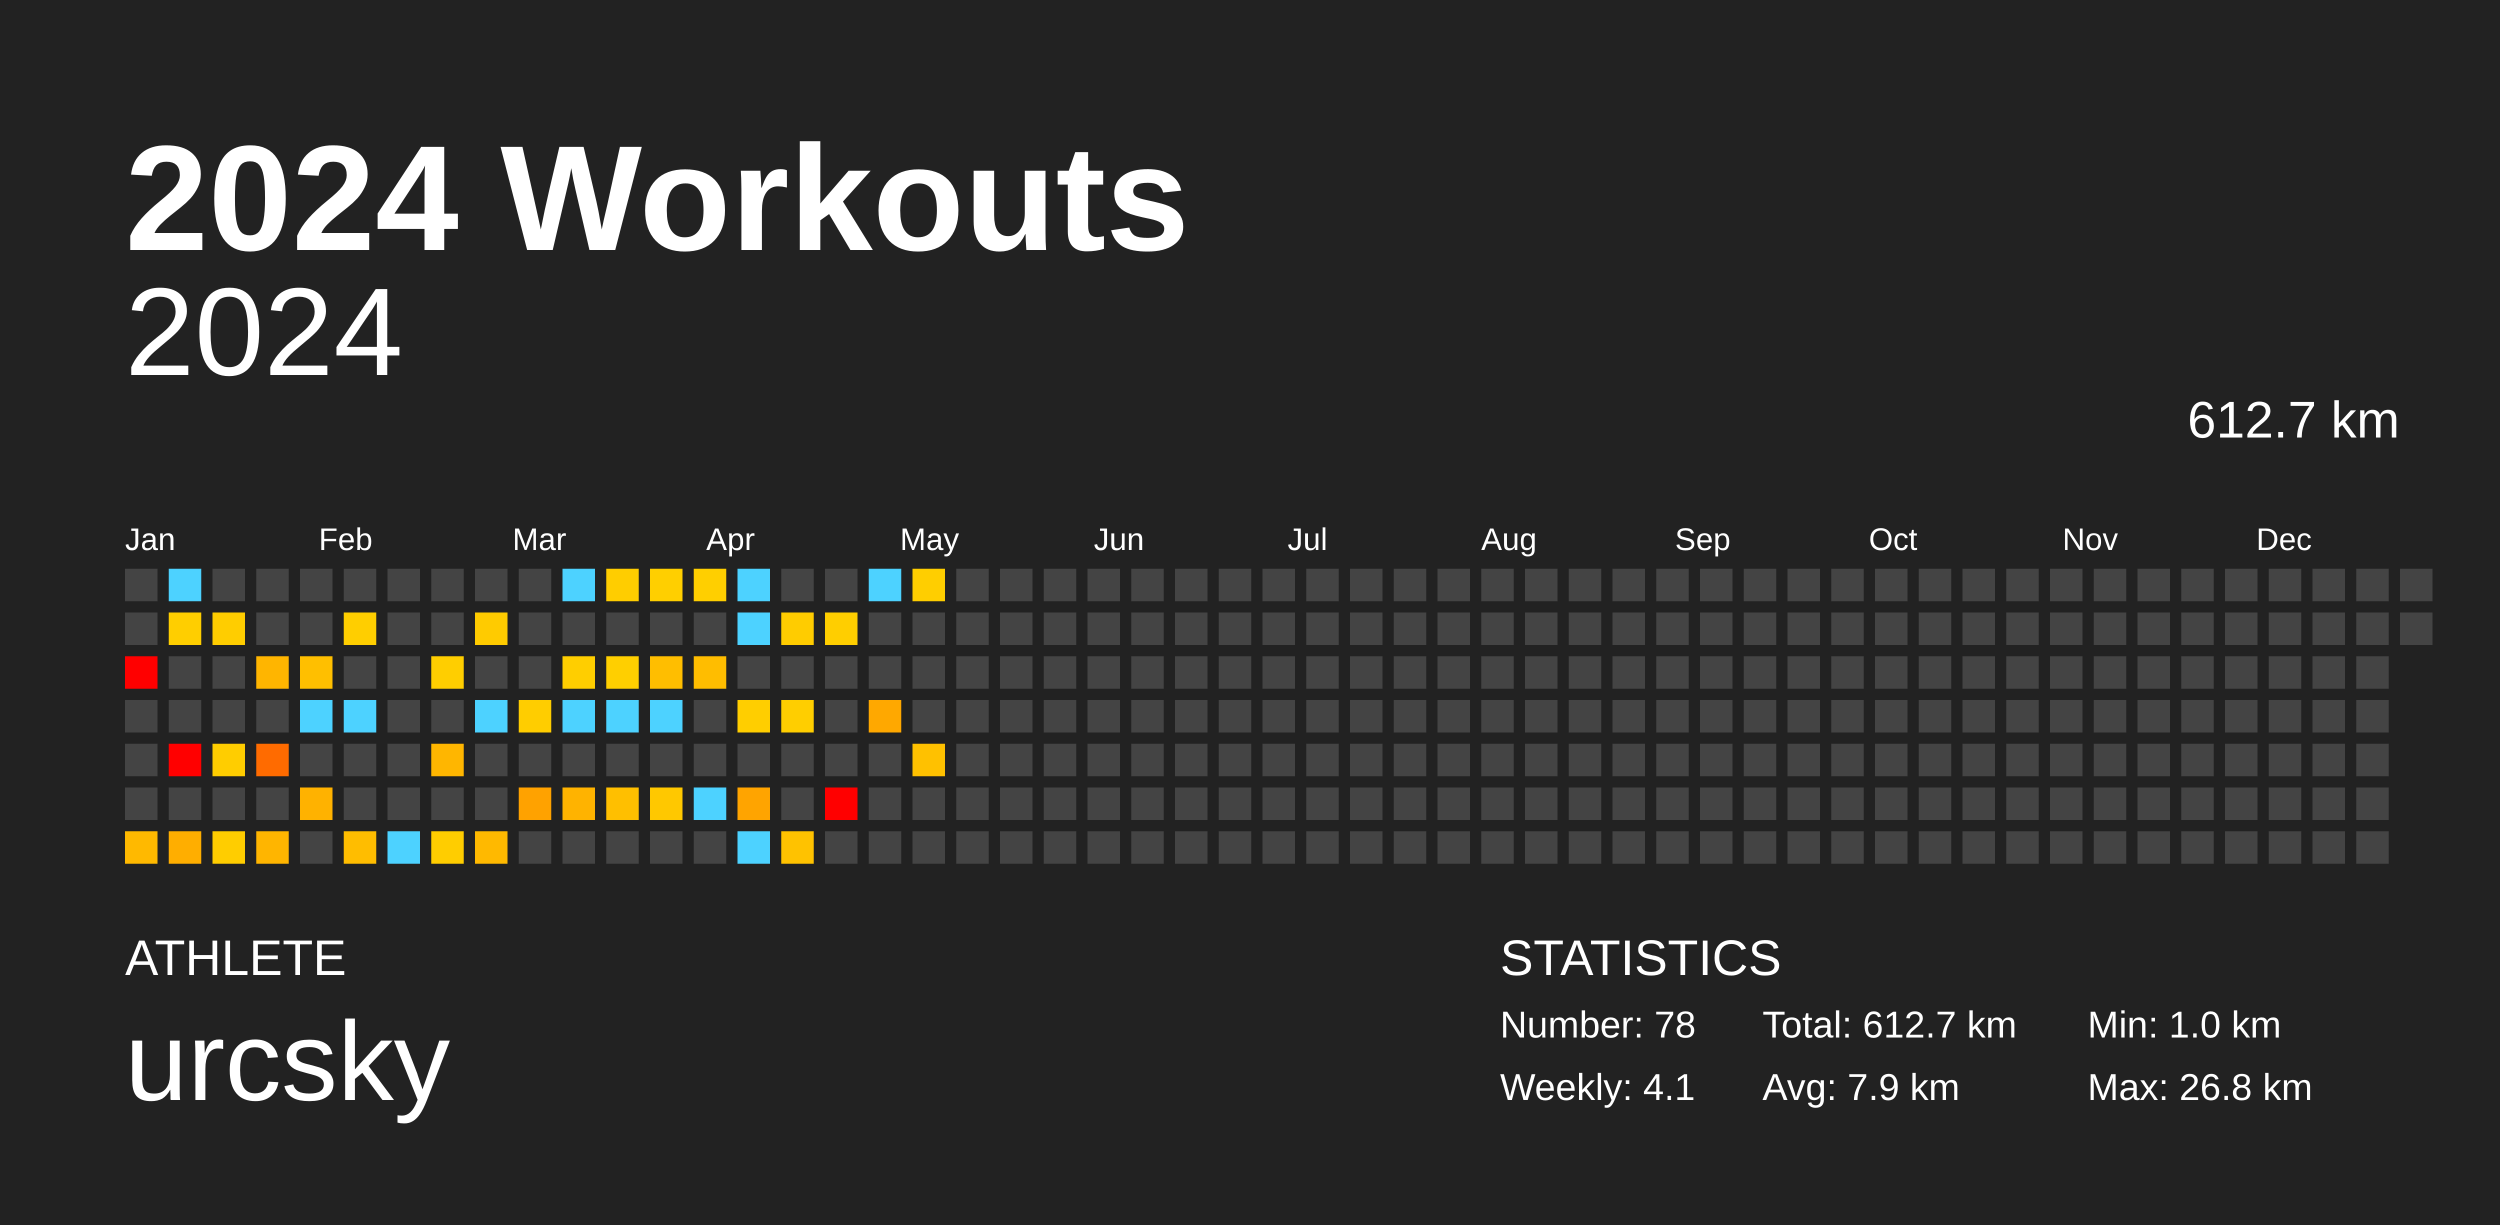
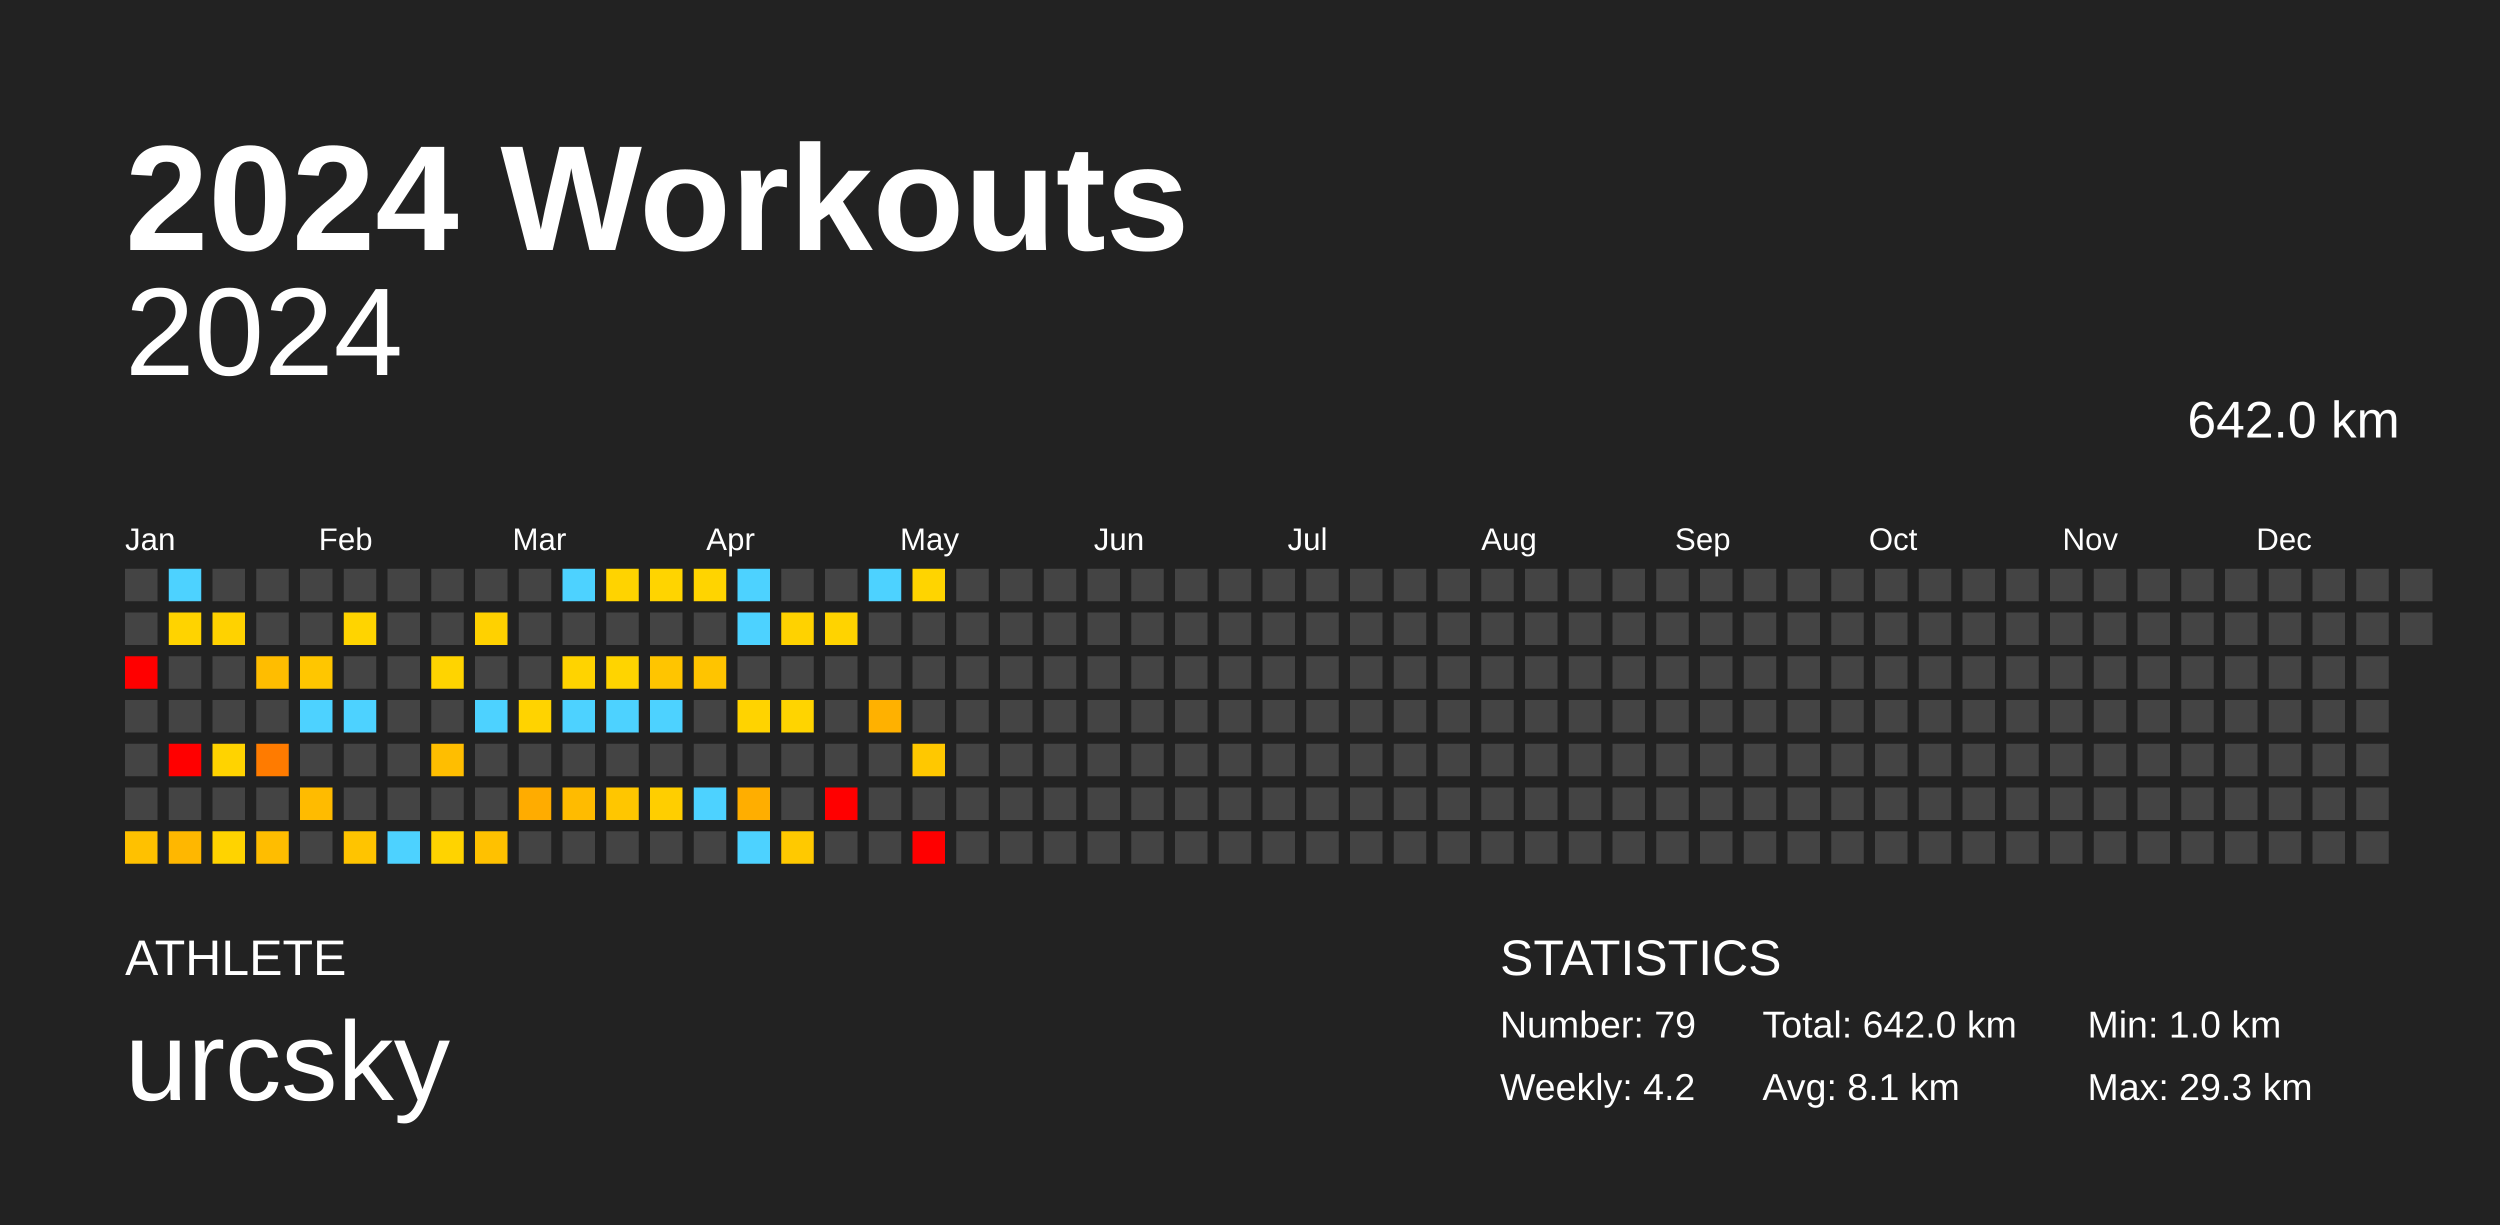
<svg xmlns="http://www.w3.org/2000/svg" baseProfile="full" height="98mm" version="1.1" viewBox="0,0,200,98" width="200mm">
  <defs />
  <rect fill="#222222" height="98" width="200" x="0" y="0" />
  <text fill="#FFFFFF" style="font-size:12px; font-family:Arial; font-weight:bold;" x="10" y="20">2024 Workouts</text>
  <text fill="#FFFFFF" style="font-size:4px; font-family:Arial" x="10" y="78">ATHLETE</text>
  <text fill="#FFFFFF" style="font-size:9px; font-family:Arial" x="10" y="88">urcsky</text>
  <text fill="#FFFFFF" style="font-size:4px; font-family:Arial" x="120" y="78">STATISTICS</text>
-   <text fill="#FFFFFF" style="font-size:3px; font-family:Arial" x="120" y="83">Number: 78</text>
-   <text fill="#FFFFFF" style="font-size:3px; font-family:Arial" x="120" y="88">Weekly: 4.1</text>
-   <text fill="#FFFFFF" style="font-size:3px; font-family:Arial" x="141" y="83">Total: 612.7 km</text>
-   <text fill="#FFFFFF" style="font-size:3px; font-family:Arial" x="141" y="88">Avg: 7.9 km</text>
+   <text fill="#FFFFFF" style="font-size:3px; font-family:Arial" x="120" y="83">Number: 79</text>
+   <text fill="#FFFFFF" style="font-size:3px; font-family:Arial" x="120" y="88">Weekly: 4.2</text>
+   <text fill="#FFFFFF" style="font-size:3px; font-family:Arial" x="141" y="83">Total: 642.0 km</text>
+   <text fill="#FFFFFF" style="font-size:3px; font-family:Arial" x="141" y="88">Avg: 8.1 km</text>
  <text fill="#FFFFFF" style="font-size:3px; font-family:Arial" x="167" y="83">Min: 1.0 km</text>
-   <text fill="#FFFFFF" style="font-size:3px; font-family:Arial" x="167" y="88">Max: 26.8 km</text>
+   <text fill="#FFFFFF" style="font-size:3px; font-family:Arial" x="167" y="88">Max: 29.3 km</text>
  <text alignment-baseline="hanging" fill="#FFFFFF" style="font-size:10.0px; font-family:Arial;" x="10" y="30">2024</text>
-   <text alignment-baseline="hanging" fill="#FFFFFF" style="font-size:4.125px; font-family:Arial;" x="175" y="35">612.7 km</text>
+   <text alignment-baseline="hanging" fill="#FFFFFF" style="font-size:4.125px; font-family:Arial;" x="175" y="35">642.0 km</text>
  <text fill="#FFFFFF" style="font-size:2.5px; font-family:Arial" x="10.0" y="44">Jan</text>
  <text fill="#FFFFFF" style="font-size:2.5px; font-family:Arial" x="25.5" y="44">Feb</text>
  <text fill="#FFFFFF" style="font-size:2.5px; font-family:Arial" x="41.0" y="44">Mar</text>
  <text fill="#FFFFFF" style="font-size:2.5px; font-family:Arial" x="56.5" y="44">Apr</text>
  <text fill="#FFFFFF" style="font-size:2.5px; font-family:Arial" x="72.0" y="44">May</text>
  <text fill="#FFFFFF" style="font-size:2.5px; font-family:Arial" x="87.5" y="44">Jun</text>
  <text fill="#FFFFFF" style="font-size:2.5px; font-family:Arial" x="103.0" y="44">Jul</text>
  <text fill="#FFFFFF" style="font-size:2.5px; font-family:Arial" x="118.5" y="44">Aug</text>
  <text fill="#FFFFFF" style="font-size:2.5px; font-family:Arial" x="134.0" y="44">Sep</text>
  <text fill="#FFFFFF" style="font-size:2.5px; font-family:Arial" x="149.5" y="44">Oct</text>
  <text fill="#FFFFFF" style="font-size:2.5px; font-family:Arial" x="165.0" y="44">Nov</text>
  <text fill="#FFFFFF" style="font-size:2.5px; font-family:Arial" x="180.5" y="44">Dec</text>
  <rect fill="#444444" height="2.6" width="2.6" x="10.0" y="45.5" />
  <rect fill="#444444" height="2.6" width="2.6" x="10.0" y="49.0" />
  <rect fill="red" height="2.6" width="2.6" x="10.0" y="52.5" />
  <rect fill="#444444" height="2.6" width="2.6" x="10.0" y="56.0" />
  <rect fill="#444444" height="2.6" width="2.6" x="10.0" y="59.5" />
  <rect fill="#444444" height="2.6" width="2.6" x="10.0" y="63.0" />
-   <rect fill="#ffb900" height="2.6" width="2.6" x="10.0" y="66.5" />
+   <rect fill="#ffc100" height="2.6" width="2.6" x="10.0" y="66.5" />
  <rect fill="#4dd2ff" height="2.6" width="2.6" x="13.5" y="45.5" />
-   <rect fill="#ffce00" height="2.6" width="2.6" x="13.5" y="49.0" />
+   <rect fill="#ffd300" height="2.6" width="2.6" x="13.5" y="49.0" />
  <rect fill="#444444" height="2.6" width="2.6" x="13.5" y="52.5" />
  <rect fill="#444444" height="2.6" width="2.6" x="13.5" y="56.0" />
  <rect fill="red" height="2.6" width="2.6" x="13.5" y="59.5" />
  <rect fill="#444444" height="2.6" width="2.6" x="13.5" y="63.0" />
-   <rect fill="#ffae00" height="2.6" width="2.6" x="13.5" y="66.5" />
+   <rect fill="#ffb700" height="2.6" width="2.6" x="13.5" y="66.5" />
  <rect fill="#444444" height="2.6" width="2.6" x="17.0" y="45.5" />
-   <rect fill="#ffcd00" height="2.6" width="2.6" x="17.0" y="49.0" />
+   <rect fill="#ffd200" height="2.6" width="2.6" x="17.0" y="49.0" />
  <rect fill="#444444" height="2.6" width="2.6" x="17.0" y="52.5" />
  <rect fill="#444444" height="2.6" width="2.6" x="17.0" y="56.0" />
-   <rect fill="#ffcd00" height="2.6" width="2.6" x="17.0" y="59.5" />
+   <rect fill="#ffd300" height="2.6" width="2.6" x="17.0" y="59.5" />
  <rect fill="#444444" height="2.6" width="2.6" x="17.0" y="63.0" />
-   <rect fill="#ffcd00" height="2.6" width="2.6" x="17.0" y="66.5" />
+   <rect fill="#ffd300" height="2.6" width="2.6" x="17.0" y="66.5" />
  <rect fill="#444444" height="2.6" width="2.6" x="20.5" y="45.5" />
  <rect fill="#444444" height="2.6" width="2.6" x="20.5" y="49.0" />
-   <rect fill="#ffb500" height="2.6" width="2.6" x="20.5" y="52.5" />
+   <rect fill="#ffbd00" height="2.6" width="2.6" x="20.5" y="52.5" />
  <rect fill="#444444" height="2.6" width="2.6" x="20.5" y="56.0" />
-   <rect fill="#ff6b00" height="2.6" width="2.6" x="20.5" y="59.5" />
+   <rect fill="#ff7b00" height="2.6" width="2.6" x="20.5" y="59.5" />
  <rect fill="#444444" height="2.6" width="2.6" x="20.5" y="63.0" />
-   <rect fill="#ffb500" height="2.6" width="2.6" x="20.5" y="66.5" />
+   <rect fill="#ffbd00" height="2.6" width="2.6" x="20.5" y="66.5" />
  <rect fill="#444444" height="2.6" width="2.6" x="24.0" y="45.5" />
  <rect fill="#444444" height="2.6" width="2.6" x="24.0" y="49.0" />
-   <rect fill="#ffbf00" height="2.6" width="2.6" x="24.0" y="52.5" />
+   <rect fill="#ffc600" height="2.6" width="2.6" x="24.0" y="52.5" />
  <rect fill="#4dd2ff" height="2.6" width="2.6" x="24.0" y="56.0" />
  <rect fill="#444444" height="2.6" width="2.6" x="24.0" y="59.5" />
-   <rect fill="#ffb200" height="2.6" width="2.6" x="24.0" y="63.0" />
+   <rect fill="#ffbb00" height="2.6" width="2.6" x="24.0" y="63.0" />
  <rect fill="#444444" height="2.6" width="2.6" x="24.0" y="66.5" />
  <rect fill="#444444" height="2.6" width="2.6" x="27.5" y="45.5" />
-   <rect fill="#ffce00" height="2.6" width="2.6" x="27.5" y="49.0" />
+   <rect fill="#ffd400" height="2.6" width="2.6" x="27.5" y="49.0" />
  <rect fill="#444444" height="2.6" width="2.6" x="27.5" y="52.5" />
  <rect fill="#4dd2ff" height="2.6" width="2.6" x="27.5" y="56.0" />
  <rect fill="#444444" height="2.6" width="2.6" x="27.5" y="59.5" />
  <rect fill="#444444" height="2.6" width="2.6" x="27.5" y="63.0" />
-   <rect fill="#ffbd00" height="2.6" width="2.6" x="27.5" y="66.5" />
+   <rect fill="#ffc400" height="2.6" width="2.6" x="27.5" y="66.5" />
  <rect fill="#444444" height="2.6" width="2.6" x="31.0" y="45.5" />
  <rect fill="#444444" height="2.6" width="2.6" x="31.0" y="49.0" />
  <rect fill="#444444" height="2.6" width="2.6" x="31.0" y="52.5" />
  <rect fill="#444444" height="2.6" width="2.6" x="31.0" y="56.0" />
  <rect fill="#444444" height="2.6" width="2.6" x="31.0" y="59.5" />
  <rect fill="#444444" height="2.6" width="2.6" x="31.0" y="63.0" />
  <rect fill="#4dd2ff" height="2.6" width="2.6" x="31.0" y="66.5" />
  <rect fill="#444444" height="2.6" width="2.6" x="34.5" y="45.5" />
  <rect fill="#444444" height="2.6" width="2.6" x="34.5" y="49.0" />
-   <rect fill="#ffce00" height="2.6" width="2.6" x="34.5" y="52.5" />
+   <rect fill="#ffd400" height="2.6" width="2.6" x="34.5" y="52.5" />
  <rect fill="#444444" height="2.6" width="2.6" x="34.5" y="56.0" />
-   <rect fill="#ffb600" height="2.6" width="2.6" x="34.5" y="59.5" />
+   <rect fill="#ffbe00" height="2.6" width="2.6" x="34.5" y="59.5" />
  <rect fill="#444444" height="2.6" width="2.6" x="34.5" y="63.0" />
-   <rect fill="#ffcd00" height="2.6" width="2.6" x="34.5" y="66.5" />
+   <rect fill="#ffd300" height="2.6" width="2.6" x="34.5" y="66.5" />
  <rect fill="#444444" height="2.6" width="2.6" x="38.0" y="45.5" />
-   <rect fill="#ffcb00" height="2.6" width="2.6" x="38.0" y="49.0" />
+   <rect fill="#ffd100" height="2.6" width="2.6" x="38.0" y="49.0" />
  <rect fill="#444444" height="2.6" width="2.6" x="38.0" y="52.5" />
  <rect fill="#4dd2ff" height="2.6" width="2.6" x="38.0" y="56.0" />
  <rect fill="#444444" height="2.6" width="2.6" x="38.0" y="59.5" />
  <rect fill="#444444" height="2.6" width="2.6" x="38.0" y="63.0" />
-   <rect fill="#ffb900" height="2.6" width="2.6" x="38.0" y="66.5" />
+   <rect fill="#ffc100" height="2.6" width="2.6" x="38.0" y="66.5" />
  <rect fill="#444444" height="2.6" width="2.6" x="41.5" y="45.5" />
  <rect fill="#444444" height="2.6" width="2.6" x="41.5" y="49.0" />
  <rect fill="#444444" height="2.6" width="2.6" x="41.5" y="52.5" />
-   <rect fill="#ffcd00" height="2.6" width="2.6" x="41.5" y="56.0" />
+   <rect fill="#ffd300" height="2.6" width="2.6" x="41.5" y="56.0" />
  <rect fill="#444444" height="2.6" width="2.6" x="41.5" y="59.5" />
-   <rect fill="#ffa200" height="2.6" width="2.6" x="41.5" y="63.0" />
+   <rect fill="#ffac00" height="2.6" width="2.6" x="41.5" y="63.0" />
  <rect fill="#444444" height="2.6" width="2.6" x="41.5" y="66.5" />
  <rect fill="#4dd2ff" height="2.6" width="2.6" x="45.0" y="45.5" />
  <rect fill="#444444" height="2.6" width="2.6" x="45.0" y="49.0" />
-   <rect fill="#ffce00" height="2.6" width="2.6" x="45.0" y="52.5" />
+   <rect fill="#ffd300" height="2.6" width="2.6" x="45.0" y="52.5" />
  <rect fill="#4dd2ff" height="2.6" width="2.6" x="45.0" y="56.0" />
  <rect fill="#444444" height="2.6" width="2.6" x="45.0" y="59.5" />
-   <rect fill="#ffb300" height="2.6" width="2.6" x="45.0" y="63.0" />
+   <rect fill="#ffbb00" height="2.6" width="2.6" x="45.0" y="63.0" />
  <rect fill="#444444" height="2.6" width="2.6" x="45.0" y="66.5" />
-   <rect fill="#ffcd00" height="2.6" width="2.6" x="48.5" y="45.5" />
+   <rect fill="#ffd300" height="2.6" width="2.6" x="48.5" y="45.5" />
  <rect fill="#444444" height="2.6" width="2.6" x="48.5" y="49.0" />
-   <rect fill="#ffcf00" height="2.6" width="2.6" x="48.5" y="52.5" />
+   <rect fill="#ffd400" height="2.6" width="2.6" x="48.5" y="52.5" />
  <rect fill="#4dd2ff" height="2.6" width="2.6" x="48.5" y="56.0" />
  <rect fill="#444444" height="2.6" width="2.6" x="48.5" y="59.5" />
-   <rect fill="#ffbf00" height="2.6" width="2.6" x="48.5" y="63.0" />
+   <rect fill="#ffc600" height="2.6" width="2.6" x="48.5" y="63.0" />
  <rect fill="#444444" height="2.6" width="2.6" x="48.5" y="66.5" />
-   <rect fill="#ffcf00" height="2.6" width="2.6" x="52.0" y="45.5" />
+   <rect fill="#ffd400" height="2.6" width="2.6" x="52.0" y="45.5" />
  <rect fill="#444444" height="2.6" width="2.6" x="52.0" y="49.0" />
-   <rect fill="#ffbe00" height="2.6" width="2.6" x="52.0" y="52.5" />
+   <rect fill="#ffc500" height="2.6" width="2.6" x="52.0" y="52.5" />
  <rect fill="#4dd2ff" height="2.6" width="2.6" x="52.0" y="56.0" />
  <rect fill="#444444" height="2.6" width="2.6" x="52.0" y="59.5" />
-   <rect fill="#ffc800" height="2.6" width="2.6" x="52.0" y="63.0" />
+   <rect fill="#ffce00" height="2.6" width="2.6" x="52.0" y="63.0" />
  <rect fill="#444444" height="2.6" width="2.6" x="52.0" y="66.5" />
-   <rect fill="#ffcf00" height="2.6" width="2.6" x="55.5" y="45.5" />
+   <rect fill="#ffd400" height="2.6" width="2.6" x="55.5" y="45.5" />
  <rect fill="#444444" height="2.6" width="2.6" x="55.5" y="49.0" />
-   <rect fill="#ffbd00" height="2.6" width="2.6" x="55.5" y="52.5" />
+   <rect fill="#ffc400" height="2.6" width="2.6" x="55.5" y="52.5" />
  <rect fill="#444444" height="2.6" width="2.6" x="55.5" y="56.0" />
  <rect fill="#444444" height="2.6" width="2.6" x="55.5" y="59.5" />
  <rect fill="#4dd2ff" height="2.6" width="2.6" x="55.5" y="63.0" />
  <rect fill="#444444" height="2.6" width="2.6" x="55.5" y="66.5" />
  <rect fill="#4dd2ff" height="2.6" width="2.6" x="59.0" y="45.5" />
  <rect fill="#4dd2ff" height="2.6" width="2.6" x="59.0" y="49.0" />
  <rect fill="#444444" height="2.6" width="2.6" x="59.0" y="52.5" />
-   <rect fill="#ffce00" height="2.6" width="2.6" x="59.0" y="56.0" />
+   <rect fill="#ffd300" height="2.6" width="2.6" x="59.0" y="56.0" />
  <rect fill="#444444" height="2.6" width="2.6" x="59.0" y="59.5" />
-   <rect fill="#ffa400" height="2.6" width="2.6" x="59.0" y="63.0" />
+   <rect fill="#ffae00" height="2.6" width="2.6" x="59.0" y="63.0" />
  <rect fill="#4dd2ff" height="2.6" width="2.6" x="59.0" y="66.5" />
  <rect fill="#444444" height="2.6" width="2.6" x="62.5" y="45.5" />
-   <rect fill="#ffcc00" height="2.6" width="2.6" x="62.5" y="49.0" />
+   <rect fill="#ffd200" height="2.6" width="2.6" x="62.5" y="49.0" />
  <rect fill="#444444" height="2.6" width="2.6" x="62.5" y="52.5" />
-   <rect fill="#ffce00" height="2.6" width="2.6" x="62.5" y="56.0" />
+   <rect fill="#ffd400" height="2.6" width="2.6" x="62.5" y="56.0" />
  <rect fill="#444444" height="2.6" width="2.6" x="62.5" y="59.5" />
  <rect fill="#444444" height="2.6" width="2.6" x="62.5" y="63.0" />
-   <rect fill="#ffc200" height="2.6" width="2.6" x="62.5" y="66.5" />
+   <rect fill="#ffc900" height="2.6" width="2.6" x="62.5" y="66.5" />
  <rect fill="#444444" height="2.6" width="2.6" x="66.0" y="45.5" />
-   <rect fill="#ffce00" height="2.6" width="2.6" x="66.0" y="49.0" />
+   <rect fill="#ffd300" height="2.6" width="2.6" x="66.0" y="49.0" />
  <rect fill="#444444" height="2.6" width="2.6" x="66.0" y="52.5" />
  <rect fill="#444444" height="2.6" width="2.6" x="66.0" y="56.0" />
  <rect fill="#444444" height="2.6" width="2.6" x="66.0" y="59.5" />
  <rect fill="red" height="2.6" width="2.6" x="66.0" y="63.0" />
  <rect fill="#444444" height="2.6" width="2.6" x="66.0" y="66.5" />
  <rect fill="#4dd2ff" height="2.6" width="2.6" x="69.5" y="45.5" />
  <rect fill="#444444" height="2.6" width="2.6" x="69.5" y="49.0" />
  <rect fill="#444444" height="2.6" width="2.6" x="69.5" y="52.5" />
-   <rect fill="#ffa800" height="2.6" width="2.6" x="69.5" y="56.0" />
+   <rect fill="#ffb100" height="2.6" width="2.6" x="69.5" y="56.0" />
  <rect fill="#444444" height="2.6" width="2.6" x="69.5" y="59.5" />
  <rect fill="#444444" height="2.6" width="2.6" x="69.5" y="63.0" />
  <rect fill="#444444" height="2.6" width="2.6" x="69.5" y="66.5" />
-   <rect fill="#ffce00" height="2.6" width="2.6" x="73.0" y="45.5" />
+   <rect fill="#ffd400" height="2.6" width="2.6" x="73.0" y="45.5" />
  <rect fill="#444444" height="2.6" width="2.6" x="73.0" y="49.0" />
  <rect fill="#444444" height="2.6" width="2.6" x="73.0" y="52.5" />
  <rect fill="#444444" height="2.6" width="2.6" x="73.0" y="56.0" />
-   <rect fill="#ffc100" height="2.6" width="2.6" x="73.0" y="59.5" />
+   <rect fill="#ffc800" height="2.6" width="2.6" x="73.0" y="59.5" />
  <rect fill="#444444" height="2.6" width="2.6" x="73.0" y="63.0" />
-   <rect fill="#444444" height="2.6" width="2.6" x="73.0" y="66.5" />
+   <rect fill="red" height="2.6" width="2.6" x="73.0" y="66.5" />
  <rect fill="#444444" height="2.6" width="2.6" x="76.5" y="45.5" />
  <rect fill="#444444" height="2.6" width="2.6" x="76.5" y="49.0" />
  <rect fill="#444444" height="2.6" width="2.6" x="76.5" y="52.5" />
  <rect fill="#444444" height="2.6" width="2.6" x="76.5" y="56.0" />
  <rect fill="#444444" height="2.6" width="2.6" x="76.5" y="59.5" />
  <rect fill="#444444" height="2.6" width="2.6" x="76.5" y="63.0" />
  <rect fill="#444444" height="2.6" width="2.6" x="76.5" y="66.5" />
  <rect fill="#444444" height="2.6" width="2.6" x="80.0" y="45.5" />
  <rect fill="#444444" height="2.6" width="2.6" x="80.0" y="49.0" />
  <rect fill="#444444" height="2.6" width="2.6" x="80.0" y="52.5" />
  <rect fill="#444444" height="2.6" width="2.6" x="80.0" y="56.0" />
  <rect fill="#444444" height="2.6" width="2.6" x="80.0" y="59.5" />
  <rect fill="#444444" height="2.6" width="2.6" x="80.0" y="63.0" />
  <rect fill="#444444" height="2.6" width="2.6" x="80.0" y="66.5" />
  <rect fill="#444444" height="2.6" width="2.6" x="83.5" y="45.5" />
  <rect fill="#444444" height="2.6" width="2.6" x="83.5" y="49.0" />
  <rect fill="#444444" height="2.6" width="2.6" x="83.5" y="52.5" />
  <rect fill="#444444" height="2.6" width="2.6" x="83.5" y="56.0" />
  <rect fill="#444444" height="2.6" width="2.6" x="83.5" y="59.5" />
  <rect fill="#444444" height="2.6" width="2.6" x="83.5" y="63.0" />
  <rect fill="#444444" height="2.6" width="2.6" x="83.5" y="66.5" />
  <rect fill="#444444" height="2.6" width="2.6" x="87.0" y="45.5" />
  <rect fill="#444444" height="2.6" width="2.6" x="87.0" y="49.0" />
  <rect fill="#444444" height="2.6" width="2.6" x="87.0" y="52.5" />
  <rect fill="#444444" height="2.6" width="2.6" x="87.0" y="56.0" />
  <rect fill="#444444" height="2.6" width="2.6" x="87.0" y="59.5" />
  <rect fill="#444444" height="2.6" width="2.6" x="87.0" y="63.0" />
  <rect fill="#444444" height="2.6" width="2.6" x="87.0" y="66.5" />
  <rect fill="#444444" height="2.6" width="2.6" x="90.5" y="45.5" />
  <rect fill="#444444" height="2.6" width="2.6" x="90.5" y="49.0" />
  <rect fill="#444444" height="2.6" width="2.6" x="90.5" y="52.5" />
  <rect fill="#444444" height="2.6" width="2.6" x="90.5" y="56.0" />
  <rect fill="#444444" height="2.6" width="2.6" x="90.5" y="59.5" />
  <rect fill="#444444" height="2.6" width="2.6" x="90.5" y="63.0" />
  <rect fill="#444444" height="2.6" width="2.6" x="90.5" y="66.5" />
  <rect fill="#444444" height="2.6" width="2.6" x="94.0" y="45.5" />
  <rect fill="#444444" height="2.6" width="2.6" x="94.0" y="49.0" />
  <rect fill="#444444" height="2.6" width="2.6" x="94.0" y="52.5" />
  <rect fill="#444444" height="2.6" width="2.6" x="94.0" y="56.0" />
  <rect fill="#444444" height="2.6" width="2.6" x="94.0" y="59.5" />
  <rect fill="#444444" height="2.6" width="2.6" x="94.0" y="63.0" />
  <rect fill="#444444" height="2.6" width="2.6" x="94.0" y="66.5" />
  <rect fill="#444444" height="2.6" width="2.6" x="97.5" y="45.5" />
  <rect fill="#444444" height="2.6" width="2.6" x="97.5" y="49.0" />
  <rect fill="#444444" height="2.6" width="2.6" x="97.5" y="52.5" />
  <rect fill="#444444" height="2.6" width="2.6" x="97.5" y="56.0" />
  <rect fill="#444444" height="2.6" width="2.6" x="97.5" y="59.5" />
  <rect fill="#444444" height="2.6" width="2.6" x="97.5" y="63.0" />
  <rect fill="#444444" height="2.6" width="2.6" x="97.5" y="66.5" />
  <rect fill="#444444" height="2.6" width="2.6" x="101.0" y="45.5" />
  <rect fill="#444444" height="2.6" width="2.6" x="101.0" y="49.0" />
  <rect fill="#444444" height="2.6" width="2.6" x="101.0" y="52.5" />
  <rect fill="#444444" height="2.6" width="2.6" x="101.0" y="56.0" />
  <rect fill="#444444" height="2.6" width="2.6" x="101.0" y="59.5" />
  <rect fill="#444444" height="2.6" width="2.6" x="101.0" y="63.0" />
  <rect fill="#444444" height="2.6" width="2.6" x="101.0" y="66.5" />
  <rect fill="#444444" height="2.6" width="2.6" x="104.5" y="45.5" />
  <rect fill="#444444" height="2.6" width="2.6" x="104.5" y="49.0" />
  <rect fill="#444444" height="2.6" width="2.6" x="104.5" y="52.5" />
  <rect fill="#444444" height="2.6" width="2.6" x="104.5" y="56.0" />
  <rect fill="#444444" height="2.6" width="2.6" x="104.5" y="59.5" />
  <rect fill="#444444" height="2.6" width="2.6" x="104.5" y="63.0" />
  <rect fill="#444444" height="2.6" width="2.6" x="104.5" y="66.5" />
  <rect fill="#444444" height="2.6" width="2.6" x="108.0" y="45.5" />
  <rect fill="#444444" height="2.6" width="2.6" x="108.0" y="49.0" />
  <rect fill="#444444" height="2.6" width="2.6" x="108.0" y="52.5" />
  <rect fill="#444444" height="2.6" width="2.6" x="108.0" y="56.0" />
  <rect fill="#444444" height="2.6" width="2.6" x="108.0" y="59.5" />
  <rect fill="#444444" height="2.6" width="2.6" x="108.0" y="63.0" />
  <rect fill="#444444" height="2.6" width="2.6" x="108.0" y="66.5" />
  <rect fill="#444444" height="2.6" width="2.6" x="111.5" y="45.5" />
  <rect fill="#444444" height="2.6" width="2.6" x="111.5" y="49.0" />
  <rect fill="#444444" height="2.6" width="2.6" x="111.5" y="52.5" />
  <rect fill="#444444" height="2.6" width="2.6" x="111.5" y="56.0" />
  <rect fill="#444444" height="2.6" width="2.6" x="111.5" y="59.5" />
  <rect fill="#444444" height="2.6" width="2.6" x="111.5" y="63.0" />
  <rect fill="#444444" height="2.6" width="2.6" x="111.5" y="66.5" />
  <rect fill="#444444" height="2.6" width="2.6" x="115.0" y="45.5" />
  <rect fill="#444444" height="2.6" width="2.6" x="115.0" y="49.0" />
  <rect fill="#444444" height="2.6" width="2.6" x="115.0" y="52.5" />
  <rect fill="#444444" height="2.6" width="2.6" x="115.0" y="56.0" />
  <rect fill="#444444" height="2.6" width="2.6" x="115.0" y="59.5" />
  <rect fill="#444444" height="2.6" width="2.6" x="115.0" y="63.0" />
  <rect fill="#444444" height="2.6" width="2.6" x="115.0" y="66.5" />
  <rect fill="#444444" height="2.6" width="2.6" x="118.5" y="45.5" />
  <rect fill="#444444" height="2.6" width="2.6" x="118.5" y="49.0" />
  <rect fill="#444444" height="2.6" width="2.6" x="118.5" y="52.5" />
  <rect fill="#444444" height="2.6" width="2.6" x="118.5" y="56.0" />
  <rect fill="#444444" height="2.6" width="2.6" x="118.5" y="59.5" />
  <rect fill="#444444" height="2.6" width="2.6" x="118.5" y="63.0" />
  <rect fill="#444444" height="2.6" width="2.6" x="118.5" y="66.5" />
  <rect fill="#444444" height="2.6" width="2.6" x="122.0" y="45.5" />
  <rect fill="#444444" height="2.6" width="2.6" x="122.0" y="49.0" />
  <rect fill="#444444" height="2.6" width="2.6" x="122.0" y="52.5" />
  <rect fill="#444444" height="2.6" width="2.6" x="122.0" y="56.0" />
  <rect fill="#444444" height="2.6" width="2.6" x="122.0" y="59.5" />
  <rect fill="#444444" height="2.6" width="2.6" x="122.0" y="63.0" />
  <rect fill="#444444" height="2.6" width="2.6" x="122.0" y="66.5" />
  <rect fill="#444444" height="2.6" width="2.6" x="125.5" y="45.5" />
  <rect fill="#444444" height="2.6" width="2.6" x="125.5" y="49.0" />
  <rect fill="#444444" height="2.6" width="2.6" x="125.5" y="52.5" />
  <rect fill="#444444" height="2.6" width="2.6" x="125.5" y="56.0" />
  <rect fill="#444444" height="2.6" width="2.6" x="125.5" y="59.5" />
  <rect fill="#444444" height="2.6" width="2.6" x="125.5" y="63.0" />
  <rect fill="#444444" height="2.6" width="2.6" x="125.5" y="66.5" />
  <rect fill="#444444" height="2.6" width="2.6" x="129.0" y="45.5" />
  <rect fill="#444444" height="2.6" width="2.6" x="129.0" y="49.0" />
  <rect fill="#444444" height="2.6" width="2.6" x="129.0" y="52.5" />
  <rect fill="#444444" height="2.6" width="2.6" x="129.0" y="56.0" />
  <rect fill="#444444" height="2.6" width="2.6" x="129.0" y="59.5" />
  <rect fill="#444444" height="2.6" width="2.6" x="129.0" y="63.0" />
  <rect fill="#444444" height="2.6" width="2.6" x="129.0" y="66.5" />
  <rect fill="#444444" height="2.6" width="2.6" x="132.5" y="45.5" />
  <rect fill="#444444" height="2.6" width="2.6" x="132.5" y="49.0" />
  <rect fill="#444444" height="2.6" width="2.6" x="132.5" y="52.5" />
  <rect fill="#444444" height="2.6" width="2.6" x="132.5" y="56.0" />
  <rect fill="#444444" height="2.6" width="2.6" x="132.5" y="59.5" />
  <rect fill="#444444" height="2.6" width="2.6" x="132.5" y="63.0" />
  <rect fill="#444444" height="2.6" width="2.6" x="132.5" y="66.5" />
  <rect fill="#444444" height="2.6" width="2.6" x="136.0" y="45.5" />
  <rect fill="#444444" height="2.6" width="2.6" x="136.0" y="49.0" />
  <rect fill="#444444" height="2.6" width="2.6" x="136.0" y="52.5" />
  <rect fill="#444444" height="2.6" width="2.6" x="136.0" y="56.0" />
  <rect fill="#444444" height="2.6" width="2.6" x="136.0" y="59.5" />
  <rect fill="#444444" height="2.6" width="2.6" x="136.0" y="63.0" />
  <rect fill="#444444" height="2.6" width="2.6" x="136.0" y="66.5" />
  <rect fill="#444444" height="2.6" width="2.6" x="139.5" y="45.5" />
  <rect fill="#444444" height="2.6" width="2.6" x="139.5" y="49.0" />
  <rect fill="#444444" height="2.6" width="2.6" x="139.5" y="52.5" />
  <rect fill="#444444" height="2.6" width="2.6" x="139.5" y="56.0" />
  <rect fill="#444444" height="2.6" width="2.6" x="139.5" y="59.5" />
  <rect fill="#444444" height="2.6" width="2.6" x="139.5" y="63.0" />
  <rect fill="#444444" height="2.6" width="2.6" x="139.5" y="66.5" />
  <rect fill="#444444" height="2.6" width="2.6" x="143.0" y="45.5" />
  <rect fill="#444444" height="2.6" width="2.6" x="143.0" y="49.0" />
  <rect fill="#444444" height="2.6" width="2.6" x="143.0" y="52.5" />
  <rect fill="#444444" height="2.6" width="2.6" x="143.0" y="56.0" />
  <rect fill="#444444" height="2.6" width="2.6" x="143.0" y="59.5" />
  <rect fill="#444444" height="2.6" width="2.6" x="143.0" y="63.0" />
  <rect fill="#444444" height="2.6" width="2.6" x="143.0" y="66.5" />
  <rect fill="#444444" height="2.6" width="2.6" x="146.5" y="45.5" />
  <rect fill="#444444" height="2.6" width="2.6" x="146.5" y="49.0" />
  <rect fill="#444444" height="2.6" width="2.6" x="146.5" y="52.5" />
  <rect fill="#444444" height="2.6" width="2.6" x="146.5" y="56.0" />
  <rect fill="#444444" height="2.6" width="2.6" x="146.5" y="59.5" />
  <rect fill="#444444" height="2.6" width="2.6" x="146.5" y="63.0" />
  <rect fill="#444444" height="2.6" width="2.6" x="146.5" y="66.5" />
  <rect fill="#444444" height="2.6" width="2.6" x="150.0" y="45.5" />
  <rect fill="#444444" height="2.6" width="2.6" x="150.0" y="49.0" />
  <rect fill="#444444" height="2.6" width="2.6" x="150.0" y="52.5" />
  <rect fill="#444444" height="2.6" width="2.6" x="150.0" y="56.0" />
  <rect fill="#444444" height="2.6" width="2.6" x="150.0" y="59.5" />
  <rect fill="#444444" height="2.6" width="2.6" x="150.0" y="63.0" />
  <rect fill="#444444" height="2.6" width="2.6" x="150.0" y="66.5" />
  <rect fill="#444444" height="2.6" width="2.6" x="153.5" y="45.5" />
  <rect fill="#444444" height="2.6" width="2.6" x="153.5" y="49.0" />
  <rect fill="#444444" height="2.6" width="2.6" x="153.5" y="52.5" />
  <rect fill="#444444" height="2.6" width="2.6" x="153.5" y="56.0" />
  <rect fill="#444444" height="2.6" width="2.6" x="153.5" y="59.5" />
  <rect fill="#444444" height="2.6" width="2.6" x="153.5" y="63.0" />
  <rect fill="#444444" height="2.6" width="2.6" x="153.5" y="66.5" />
  <rect fill="#444444" height="2.6" width="2.6" x="157.0" y="45.5" />
  <rect fill="#444444" height="2.6" width="2.6" x="157.0" y="49.0" />
  <rect fill="#444444" height="2.6" width="2.6" x="157.0" y="52.5" />
  <rect fill="#444444" height="2.6" width="2.6" x="157.0" y="56.0" />
  <rect fill="#444444" height="2.6" width="2.6" x="157.0" y="59.5" />
  <rect fill="#444444" height="2.6" width="2.6" x="157.0" y="63.0" />
  <rect fill="#444444" height="2.6" width="2.6" x="157.0" y="66.5" />
  <rect fill="#444444" height="2.6" width="2.6" x="160.5" y="45.5" />
  <rect fill="#444444" height="2.6" width="2.6" x="160.5" y="49.0" />
  <rect fill="#444444" height="2.6" width="2.6" x="160.5" y="52.5" />
  <rect fill="#444444" height="2.6" width="2.6" x="160.5" y="56.0" />
  <rect fill="#444444" height="2.6" width="2.6" x="160.5" y="59.5" />
  <rect fill="#444444" height="2.6" width="2.6" x="160.5" y="63.0" />
  <rect fill="#444444" height="2.6" width="2.6" x="160.5" y="66.5" />
  <rect fill="#444444" height="2.6" width="2.6" x="164.0" y="45.5" />
  <rect fill="#444444" height="2.6" width="2.6" x="164.0" y="49.0" />
  <rect fill="#444444" height="2.6" width="2.6" x="164.0" y="52.5" />
  <rect fill="#444444" height="2.6" width="2.6" x="164.0" y="56.0" />
  <rect fill="#444444" height="2.6" width="2.6" x="164.0" y="59.5" />
  <rect fill="#444444" height="2.6" width="2.6" x="164.0" y="63.0" />
  <rect fill="#444444" height="2.6" width="2.6" x="164.0" y="66.5" />
  <rect fill="#444444" height="2.6" width="2.6" x="167.5" y="45.5" />
  <rect fill="#444444" height="2.6" width="2.6" x="167.5" y="49.0" />
  <rect fill="#444444" height="2.6" width="2.6" x="167.5" y="52.5" />
  <rect fill="#444444" height="2.6" width="2.6" x="167.5" y="56.0" />
  <rect fill="#444444" height="2.6" width="2.6" x="167.5" y="59.5" />
  <rect fill="#444444" height="2.6" width="2.6" x="167.5" y="63.0" />
  <rect fill="#444444" height="2.6" width="2.6" x="167.5" y="66.5" />
  <rect fill="#444444" height="2.6" width="2.6" x="171.0" y="45.5" />
  <rect fill="#444444" height="2.6" width="2.6" x="171.0" y="49.0" />
  <rect fill="#444444" height="2.6" width="2.6" x="171.0" y="52.5" />
  <rect fill="#444444" height="2.6" width="2.6" x="171.0" y="56.0" />
  <rect fill="#444444" height="2.6" width="2.6" x="171.0" y="59.5" />
  <rect fill="#444444" height="2.6" width="2.6" x="171.0" y="63.0" />
  <rect fill="#444444" height="2.6" width="2.6" x="171.0" y="66.5" />
  <rect fill="#444444" height="2.6" width="2.6" x="174.5" y="45.5" />
  <rect fill="#444444" height="2.6" width="2.6" x="174.5" y="49.0" />
  <rect fill="#444444" height="2.6" width="2.6" x="174.5" y="52.5" />
  <rect fill="#444444" height="2.6" width="2.6" x="174.5" y="56.0" />
  <rect fill="#444444" height="2.6" width="2.6" x="174.5" y="59.5" />
  <rect fill="#444444" height="2.6" width="2.6" x="174.5" y="63.0" />
  <rect fill="#444444" height="2.6" width="2.6" x="174.5" y="66.5" />
  <rect fill="#444444" height="2.6" width="2.6" x="178.0" y="45.5" />
  <rect fill="#444444" height="2.6" width="2.6" x="178.0" y="49.0" />
  <rect fill="#444444" height="2.6" width="2.6" x="178.0" y="52.5" />
  <rect fill="#444444" height="2.6" width="2.6" x="178.0" y="56.0" />
  <rect fill="#444444" height="2.6" width="2.6" x="178.0" y="59.5" />
  <rect fill="#444444" height="2.6" width="2.6" x="178.0" y="63.0" />
  <rect fill="#444444" height="2.6" width="2.6" x="178.0" y="66.5" />
  <rect fill="#444444" height="2.6" width="2.6" x="181.5" y="45.5" />
  <rect fill="#444444" height="2.6" width="2.6" x="181.5" y="49.0" />
  <rect fill="#444444" height="2.6" width="2.6" x="181.5" y="52.5" />
  <rect fill="#444444" height="2.6" width="2.6" x="181.5" y="56.0" />
  <rect fill="#444444" height="2.6" width="2.6" x="181.5" y="59.5" />
  <rect fill="#444444" height="2.6" width="2.6" x="181.5" y="63.0" />
  <rect fill="#444444" height="2.6" width="2.6" x="181.5" y="66.5" />
  <rect fill="#444444" height="2.6" width="2.6" x="185.0" y="45.5" />
  <rect fill="#444444" height="2.6" width="2.6" x="185.0" y="49.0" />
  <rect fill="#444444" height="2.6" width="2.6" x="185.0" y="52.5" />
  <rect fill="#444444" height="2.6" width="2.6" x="185.0" y="56.0" />
  <rect fill="#444444" height="2.6" width="2.6" x="185.0" y="59.5" />
  <rect fill="#444444" height="2.6" width="2.6" x="185.0" y="63.0" />
  <rect fill="#444444" height="2.6" width="2.6" x="185.0" y="66.5" />
  <rect fill="#444444" height="2.6" width="2.6" x="188.5" y="45.5" />
  <rect fill="#444444" height="2.6" width="2.6" x="188.5" y="49.0" />
  <rect fill="#444444" height="2.6" width="2.6" x="188.5" y="52.5" />
  <rect fill="#444444" height="2.6" width="2.6" x="188.5" y="56.0" />
  <rect fill="#444444" height="2.6" width="2.6" x="188.5" y="59.5" />
  <rect fill="#444444" height="2.6" width="2.6" x="188.5" y="63.0" />
  <rect fill="#444444" height="2.6" width="2.6" x="188.5" y="66.5" />
  <rect fill="#444444" height="2.6" width="2.6" x="192.0" y="45.5" />
  <rect fill="#444444" height="2.6" width="2.6" x="192.0" y="49.0" />
</svg>
